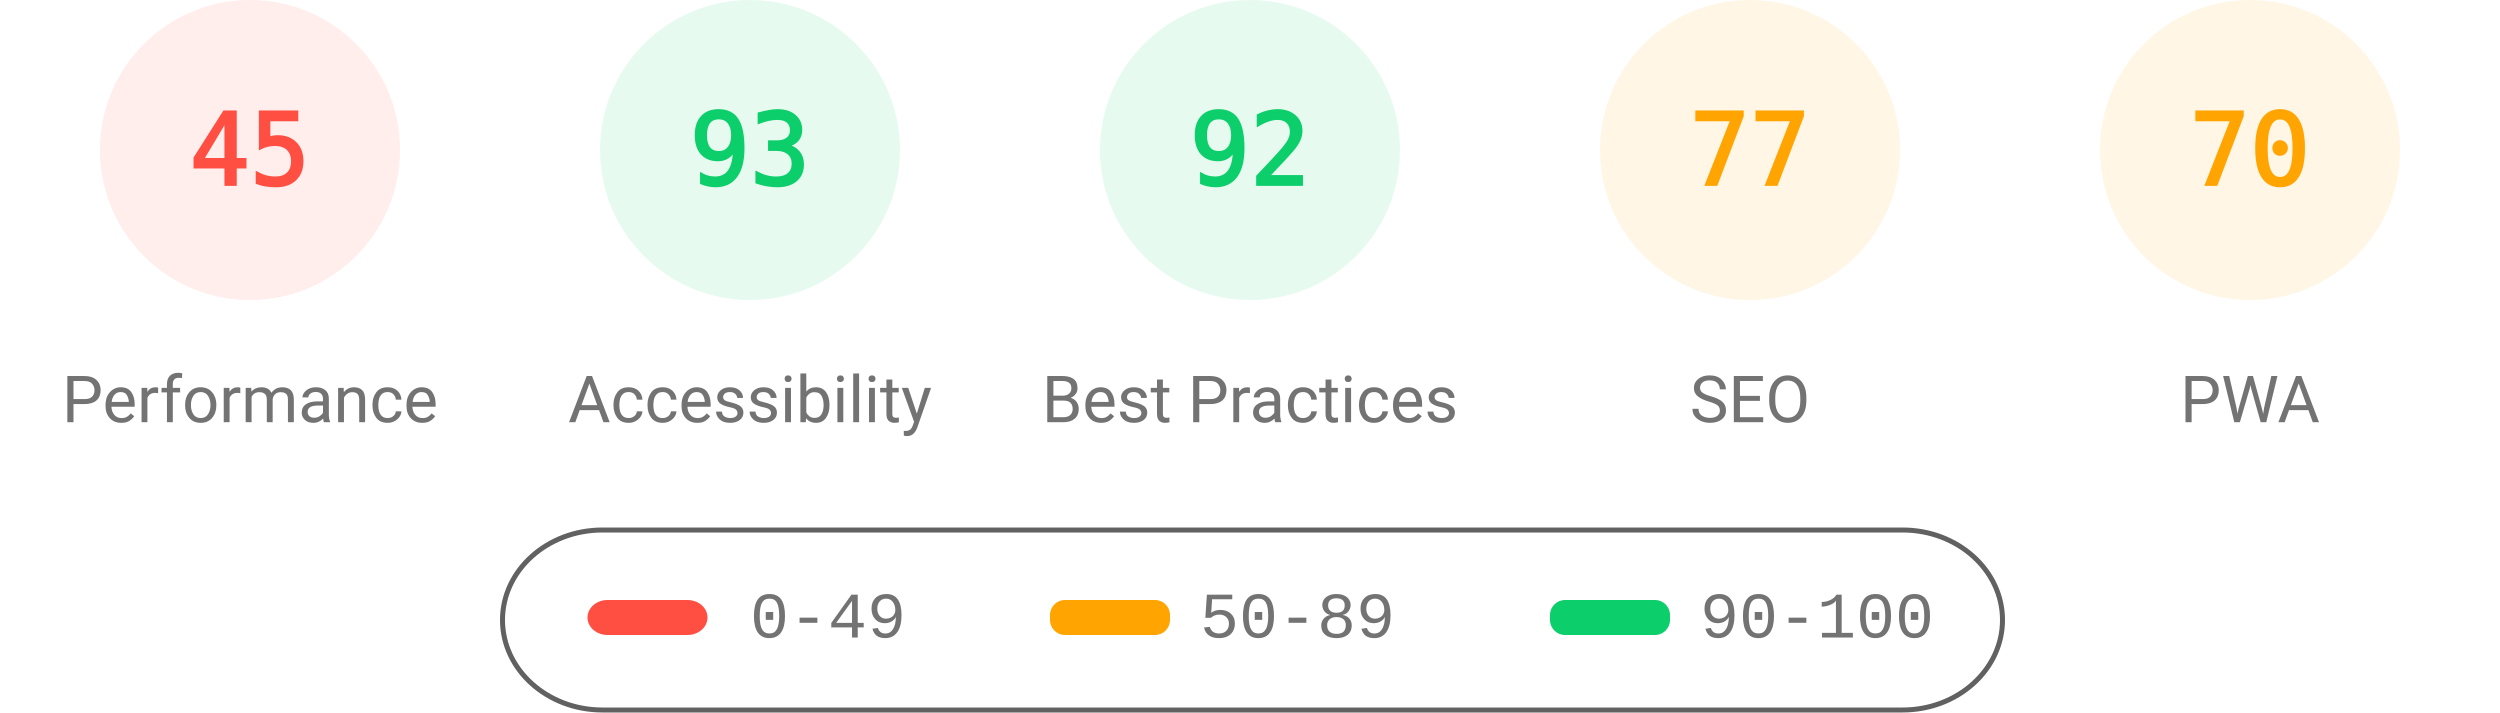
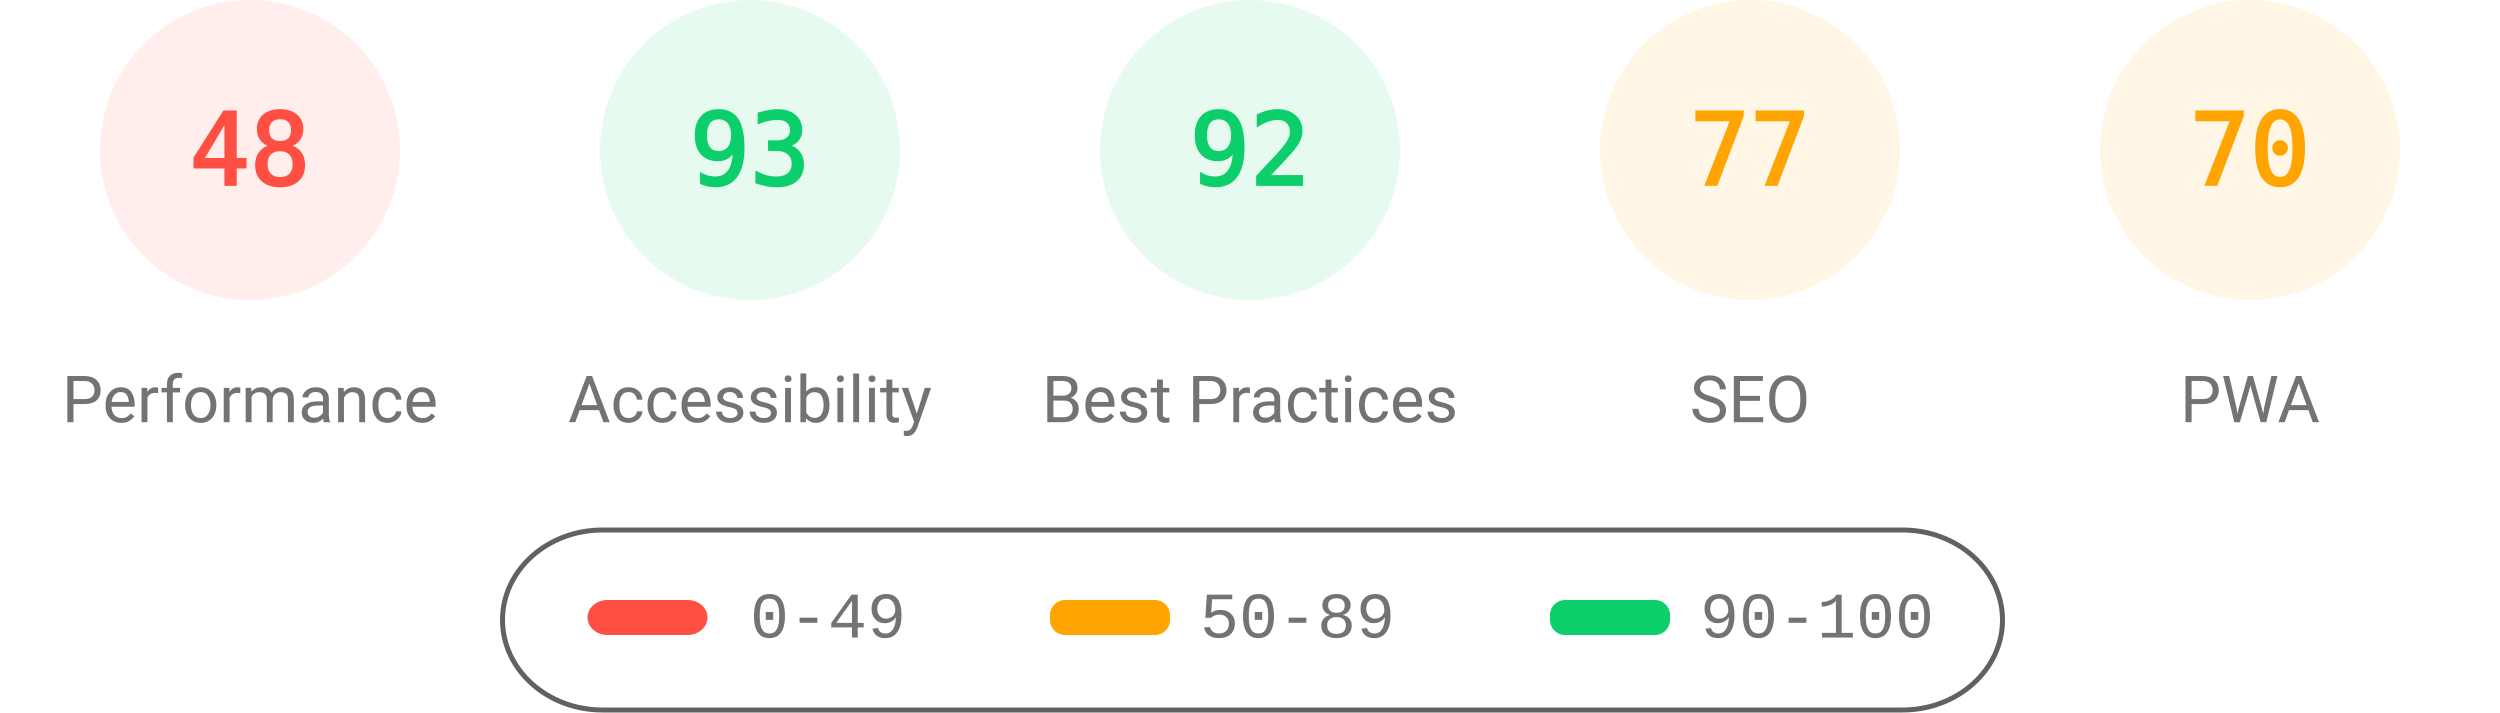
<svg xmlns="http://www.w3.org/2000/svg" fill="none" width="1000" height="285">
  <style>.gauge-base{opacity:.1}.gauge-arc{fill:none;animation-delay:250ms;stroke-linecap:round;transform:rotate(-90deg);transform-origin:100px 60px;animation:load-gauge 1s ease forwards}.guage-text{font-size:40px;font-family:monospace;text-align:center}.guage-red{color:#ff4e42;fill:#ff4e42;stroke:#ff4e42}.guage-orange{color:#ffa400;fill:#ffa400;stroke:#ffa400}.guage-green{color:#0cce6b;fill:#0cce6b;stroke:#0cce6b}.guage-undefined{color:#5c5c5c;fill:#5c5c5c;stroke:#5c5c5c}.guage-title{color:#737373;fill:#737373;stroke:none;font-size:26px;line-height:26px;font-family:Roboto,Halvetica,Arial,sans-serif}@keyframes load-gauge{from{stroke-dasharray:0 352.858}}</style>
  <svg class="guage-div guage-perf guage-red" viewBox="0 0 200 200" width="200" height="200">
    <circle class="gauge-base" r="56" cx="100" cy="60" stroke-width="8" />
-     <circle class="gauge-arc guage-arc-1" r="56" cx="100" cy="60" stroke-width="8" style="stroke-dasharray:158.336,351.858" />
-     <text class="guage-text" x="100" y="60" alignment-baseline="central" dominant-baseline="central" text-anchor="middle">45</text>
+     <circle class="gauge-arc guage-arc-1" r="56" cx="100" cy="60" stroke-width="8" style="stroke-dasharray:168.892,351.858" />
+     <text class="guage-text" x="100" y="60" alignment-baseline="central" dominant-baseline="central" text-anchor="middle">48</text>
    <text class="guage-title" x="100" y="160" alignment-baseline="central" dominant-baseline="central" text-anchor="middle">Performance</text>
  </svg>
  <svg class="guage-div guage-acc guage-green" viewBox="0 0 200 200" width="200" height="200" x="200">
    <circle class="gauge-base" r="56" cx="100" cy="60" stroke-width="8" />
    <circle class="gauge-arc guage-arc-2" r="56" cx="100" cy="60" stroke-width="8" style="stroke-dasharray:327.228,351.858" />
    <text class="guage-text" x="100" y="60" alignment-baseline="central" dominant-baseline="central" text-anchor="middle">93</text>
    <text class="guage-title" x="100" y="160" alignment-baseline="central" dominant-baseline="central" text-anchor="middle">Accessibility</text>
  </svg>
  <svg class="guage-div guage-best guage-green" viewBox="0 0 200 200" width="200" height="200" x="400">
    <circle class="gauge-base" r="56" cx="100" cy="60" stroke-width="8" />
    <circle class="gauge-arc guage-arc-3" r="56" cx="100" cy="60" stroke-width="8" style="stroke-dasharray:323.709,351.858" />
    <text class="guage-text" x="100" y="60" alignment-baseline="central" dominant-baseline="central" text-anchor="middle">92</text>
    <text class="guage-title" x="100" y="160" alignment-baseline="central" dominant-baseline="central" text-anchor="middle">Best Practices</text>
  </svg>
  <svg class="guage-div guage-seo guage-orange" viewBox="0 0 200 200" width="200" height="200" x="600">
    <circle class="gauge-base" r="56" cx="100" cy="60" stroke-width="8" />
    <circle class="gauge-arc guage-arc-4" r="56" cx="100" cy="60" stroke-width="8" style="stroke-dasharray:270.931,351.858" />
    <text class="guage-text" x="100" y="60" alignment-baseline="central" dominant-baseline="central" text-anchor="middle">77</text>
    <text class="guage-title" x="100" y="160" alignment-baseline="central" dominant-baseline="central" text-anchor="middle">SEO</text>
  </svg>
  <svg class="guage-div guage-pwa guage-orange" viewBox="0 0 200 200" width="200" height="200" x="800">
    <circle class="gauge-base" r="56" cx="100" cy="60" stroke-width="8" />
    <circle class="gauge-arc guage-arc-4" r="56" cx="100" cy="60" stroke-width="8" style="stroke-dasharray:246.301,351.858" />
    <text class="guage-text" x="100" y="60" alignment-baseline="central" dominant-baseline="central" text-anchor="middle">70</text>
    <text class="guage-title" x="100" y="160" alignment-baseline="central" dominant-baseline="central" text-anchor="middle">PWA</text>
  </svg>
  <svg width="604" height="76" x="200" y="210">
    <path fill="none" id="canvas_background" d="M-1-1h604v80H-1z" />
    <rect fill-opacity="0" stroke="#616161" stroke-width="2" rx="40" id="svg_2" height="72" width="600" y="2" x="1" fill="#000" />
    <rect stroke="#000" rx="8" id="svg_3" height="14" width="48" y="30" x="35" stroke-opacity="null" stroke-width="0" fill="#ff4e42" />
    <rect stroke="#000" rx="6" id="svg_4" height="14" width="48" y="30" x="220" stroke-opacity="null" stroke-width="0" fill="#ffa400" />
    <rect stroke="#000" rx="6" id="svg_5" height="14" width="48" y="30" x="420" stroke-opacity="null" stroke-width="0" fill="#0cce6b" />
    <text xml:space="preserve" text-anchor="start" font-family="'Courier New', Courier, monospace" font-size="26" id="svg_6" y="45" x="100" stroke-opacity="null" stroke-width="0" stroke="#000" fill="#737373">0-49</text>
    <text xml:space="preserve" text-anchor="start" font-family="'Courier New', Courier, monospace" font-size="26" id="svg_7" y="45" x="280" stroke-opacity="null" stroke-width="0" stroke="#000" fill="#737373">50-89</text>
    <text xml:space="preserve" text-anchor="start" font-family="'Courier New', Courier, monospace" font-size="26" id="svg_8" y="45" x="480" stroke-opacity="null" stroke-width="0" stroke="#000" fill="#737373">90-100</text>
  </svg>
</svg>
